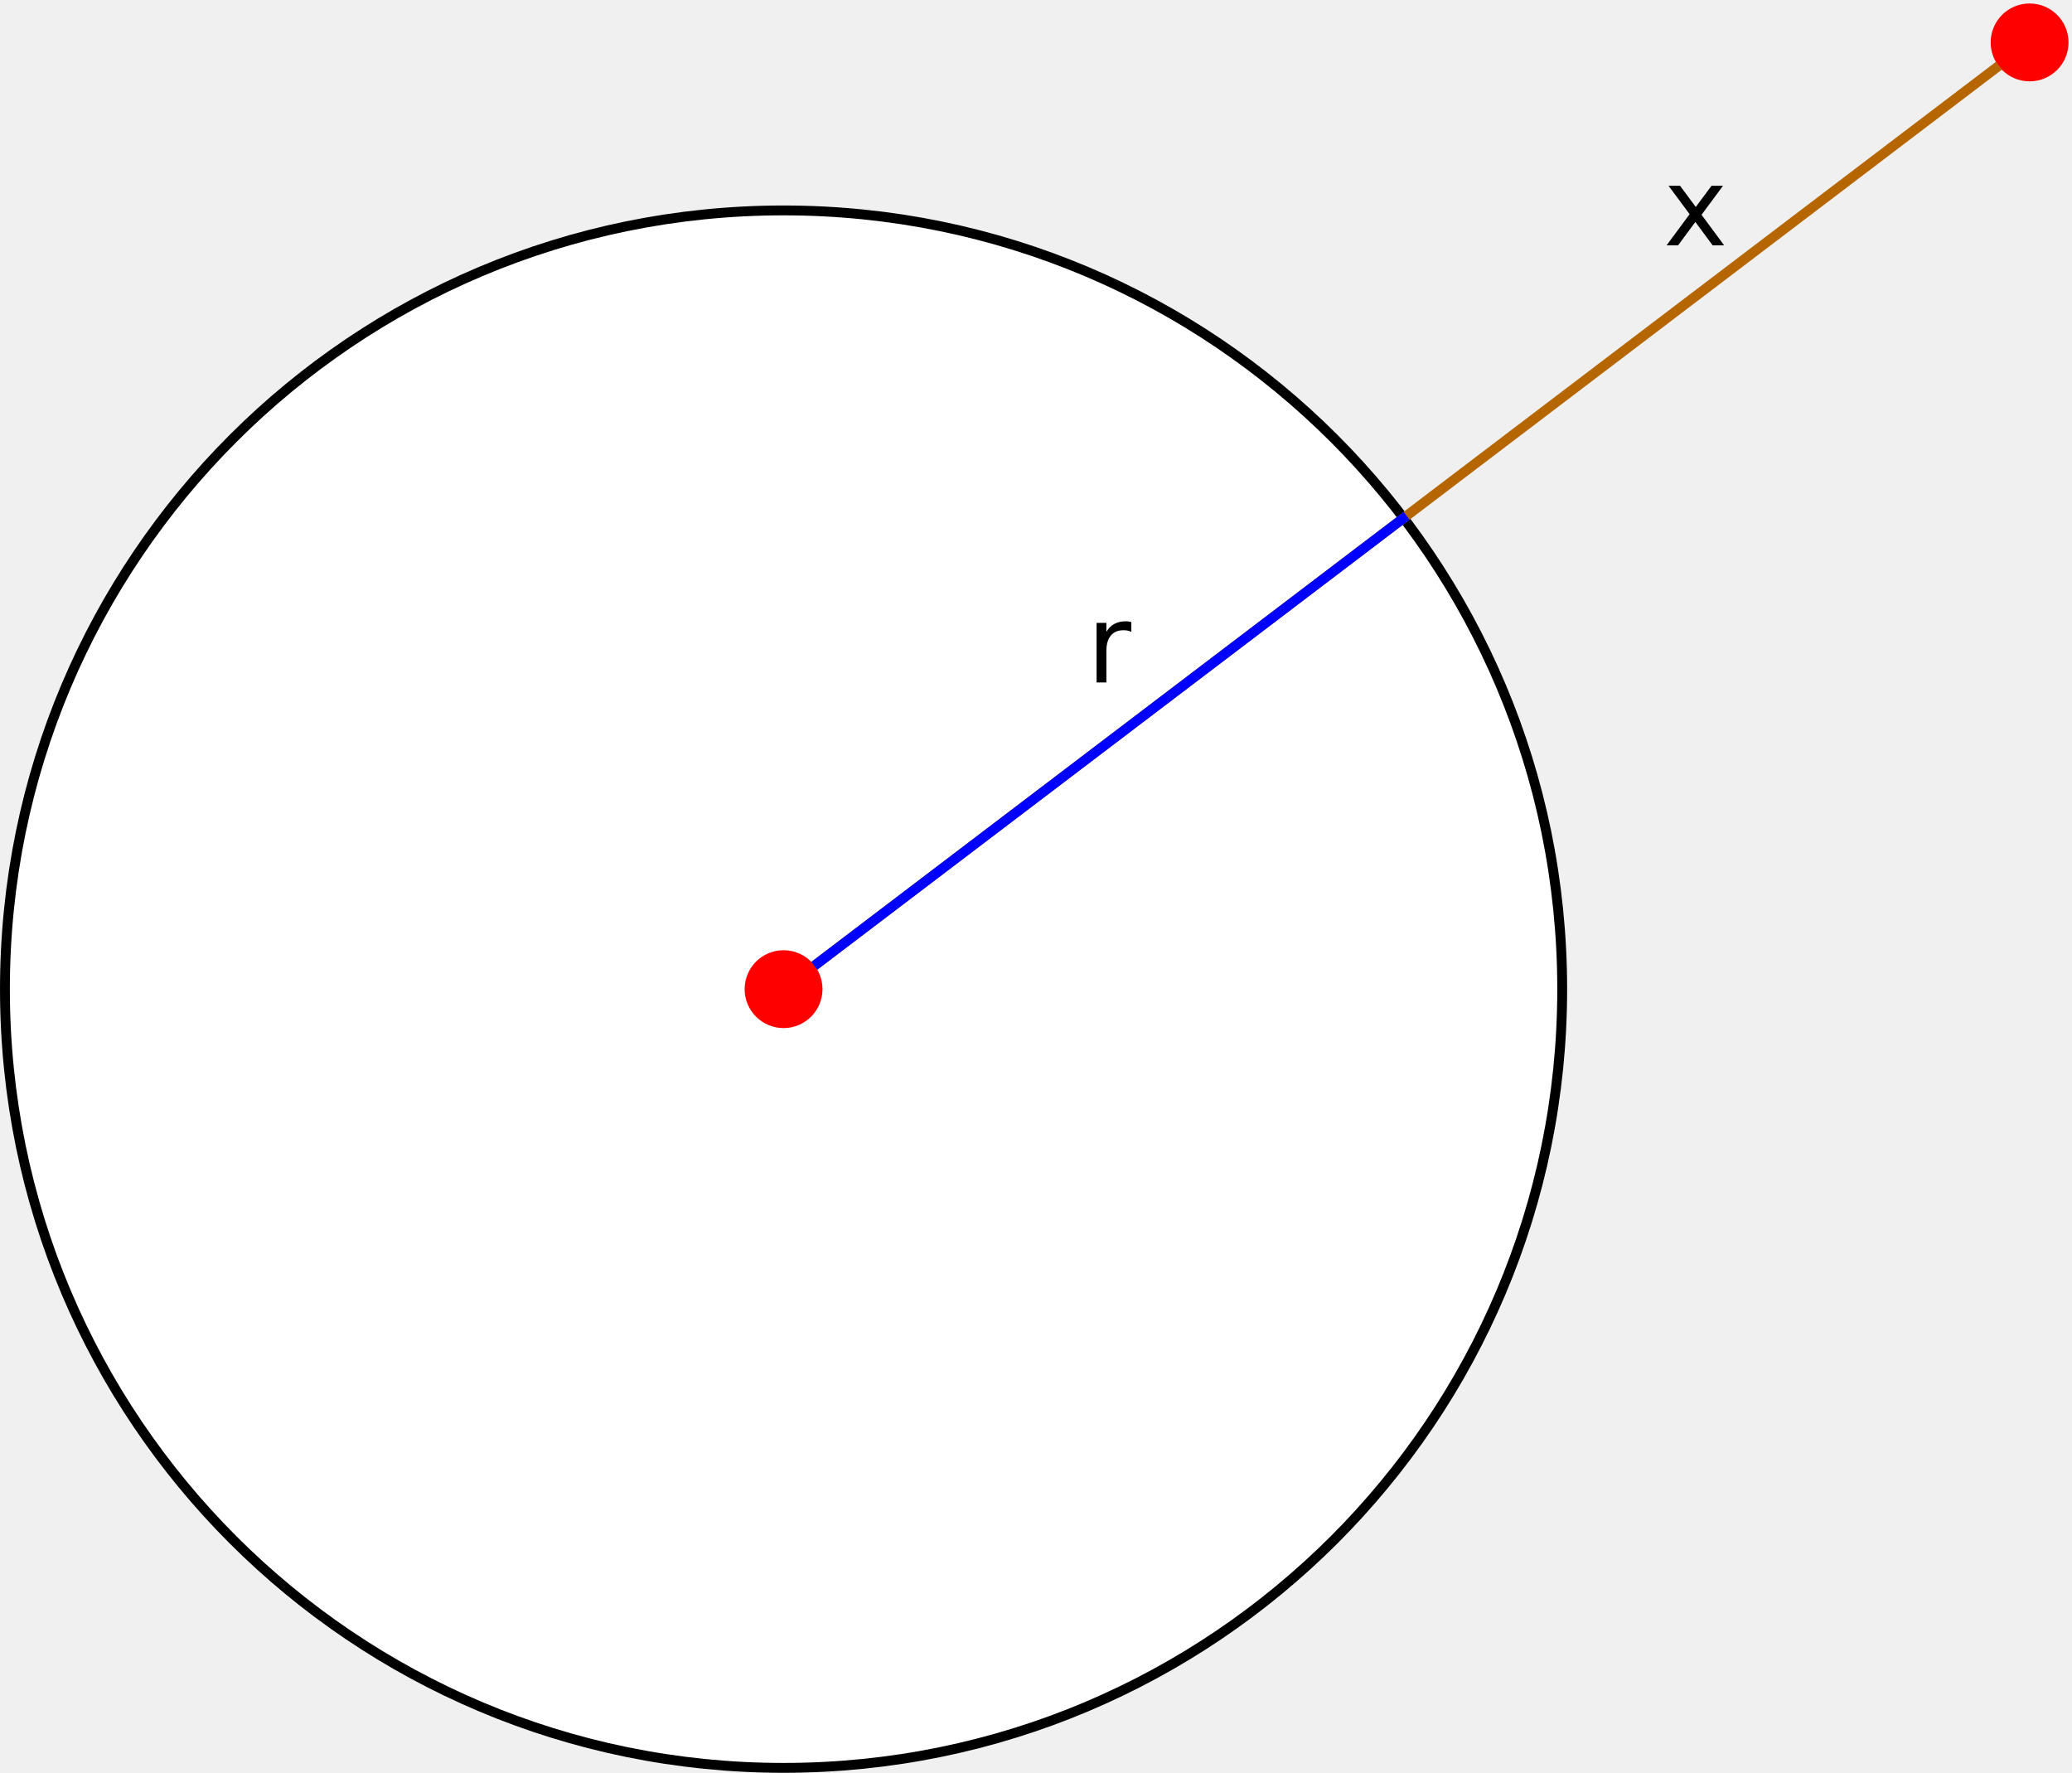
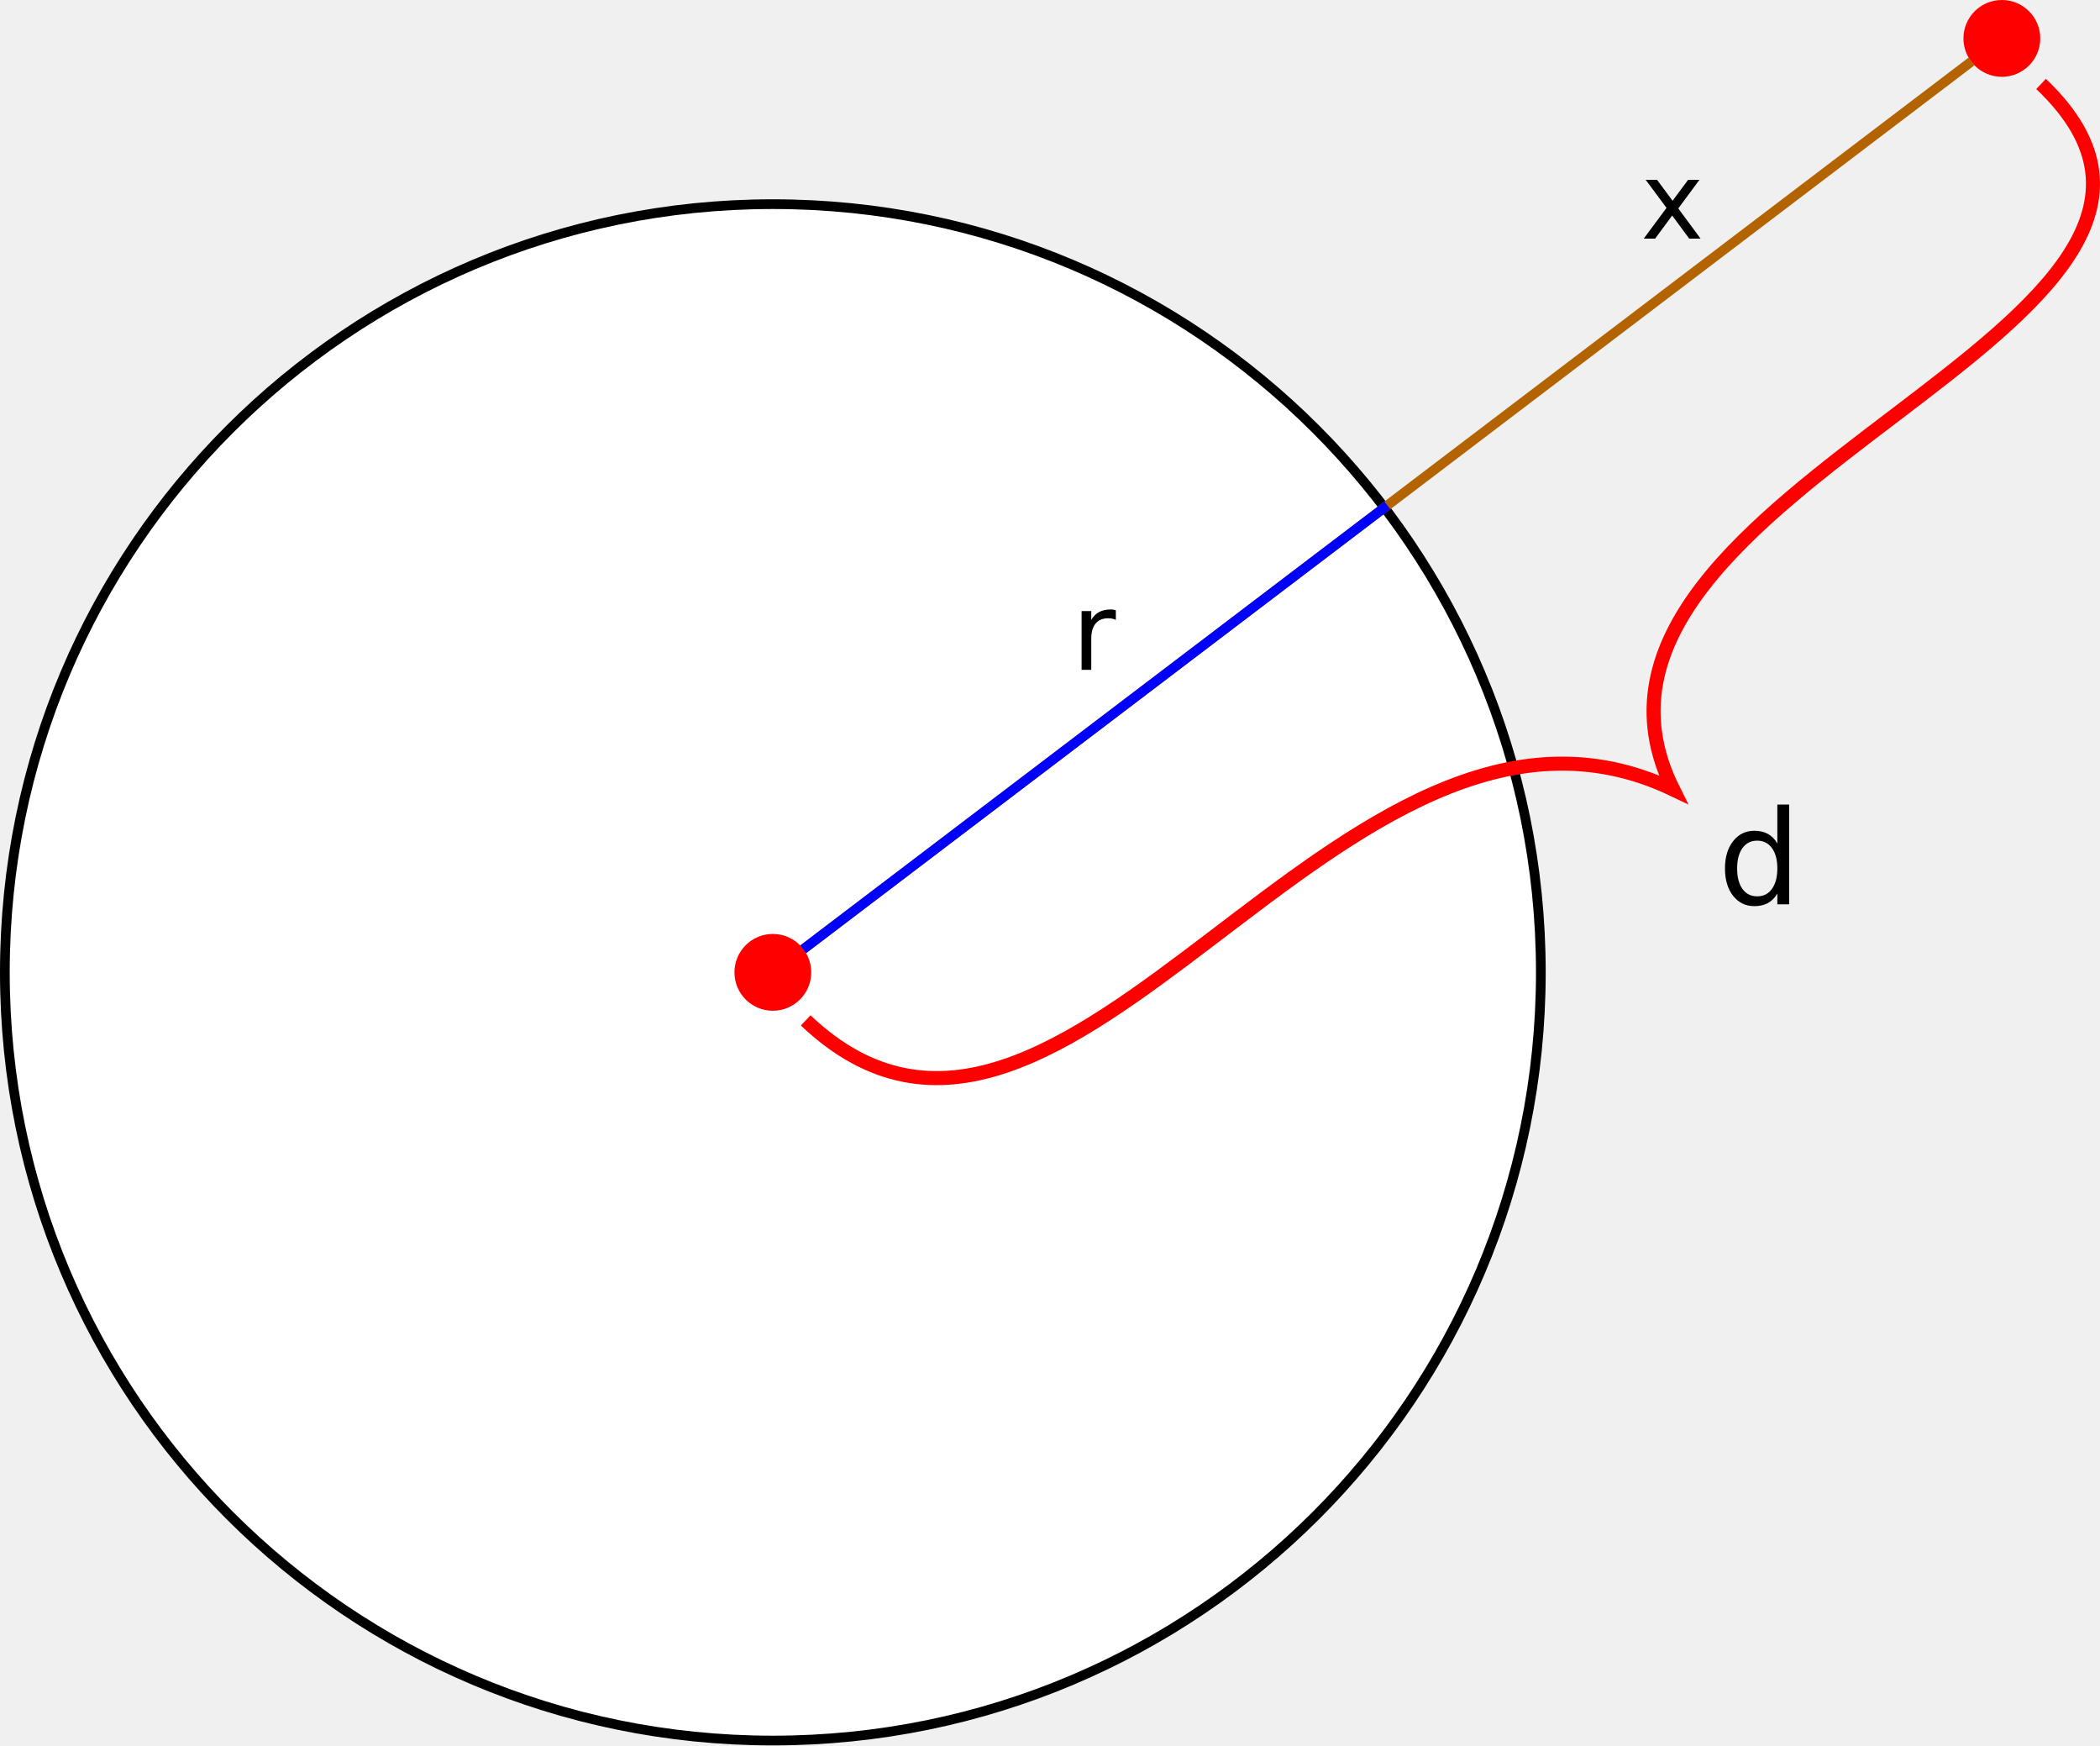
- <svg xmlns="http://www.w3.org/2000/svg" width="436pt" height="373pt" viewBox="0 0 436 373" version="1.1">
-   <g id="surface1">
-     <path style=" stroke:none;fill-rule:nonzero;fill:rgb(100%,100%,100%);fill-opacity:1;" d="M 328.727 208.117 C 328.727 298.605 255.371 371.961 164.883 371.961 C 74.395 371.961 1.039 298.605 1.039 208.117 C 1.039 117.629 74.395 44.273 164.883 44.273 C 255.371 44.273 328.727 117.629 328.727 208.117 " />
-     <path style="fill:none;stroke-width:20.74;stroke-linecap:butt;stroke-linejoin:miter;stroke:rgb(0%,0%,0%);stroke-opacity:1;stroke-miterlimit:10;" d="M 3287.266 1648.828 C 3287.266 743.945 2553.711 10.391 1648.828 10.391 C 743.945 10.391 10.391 743.945 10.391 1648.828 C 10.391 2553.711 743.945 3287.266 1648.828 3287.266 C 2553.711 3287.266 3287.266 2553.711 3287.266 1648.828 Z M 3287.266 1648.828 " transform="matrix(0.1,0,0,-0.1,0,373)" />
-     <path style=" stroke:none;fill-rule:nonzero;fill:rgb(100%,0%,0%);fill-opacity:1;" d="M 172.035 208.117 C 172.035 212.07 168.832 215.273 164.883 215.273 C 160.93 215.273 157.727 212.07 157.727 208.117 C 157.727 204.168 160.93 200.965 164.883 200.965 C 168.832 200.965 172.035 204.168 172.035 208.117 " />
-     <path style="fill:none;stroke-width:20.74;stroke-linecap:butt;stroke-linejoin:miter;stroke:rgb(100%,0%,0%);stroke-opacity:1;stroke-miterlimit:10;" d="M 1720.352 1648.828 C 1720.352 1609.297 1688.32 1577.266 1648.828 1577.266 C 1609.297 1577.266 1577.266 1609.297 1577.266 1648.828 C 1577.266 1688.32 1609.297 1720.352 1648.828 1720.352 C 1688.32 1720.352 1720.352 1688.32 1720.352 1648.828 Z M 1720.352 1648.828 " transform="matrix(0.1,0,0,-0.1,0,373)" />
-     <path style=" stroke:none;fill-rule:nonzero;fill:rgb(100%,0%,0%);fill-opacity:1;" d="M 434.234 8.926 C 434.234 12.879 431.027 16.078 427.078 16.078 C 423.125 16.078 419.922 12.879 419.922 8.926 C 419.922 4.973 423.125 1.77 427.078 1.77 C 431.027 1.77 434.234 4.973 434.234 8.926 " />
-     <path style="fill:none;stroke-width:20.74;stroke-linecap:butt;stroke-linejoin:miter;stroke:rgb(100%,0%,0%);stroke-opacity:1;stroke-miterlimit:10;" d="M 4342.344 3640.742 C 4342.344 3601.211 4310.273 3569.219 4270.781 3569.219 C 4231.25 3569.219 4199.219 3601.211 4199.219 3640.742 C 4199.219 3680.273 4231.25 3712.305 4270.781 3712.305 C 4310.273 3712.305 4342.344 3680.273 4342.344 3640.742 Z M 4342.344 3640.742 " transform="matrix(0.1,0,0,-0.1,0,373)" />
-     <path style="fill:none;stroke-width:20.74;stroke-linecap:butt;stroke-linejoin:miter;stroke:rgb(70.897%,39.989%,0%);stroke-opacity:1;stroke-miterlimit:10;" d="M 1713.477 1697.93 L 4206.133 3591.641 " transform="matrix(0.1,0,0,-0.1,0,373)" />
-     <path style="fill:none;stroke-width:20.74;stroke-linecap:butt;stroke-linejoin:miter;stroke:rgb(0%,0%,100%);stroke-opacity:1;stroke-miterlimit:10;" d="M 1713.477 1697.93 L 2959.805 2644.766 " transform="matrix(0.1,0,0,-0.1,0,373)" />
-     <path style=" stroke:none;fill-rule:nonzero;fill:rgb(0%,0%,0%);fill-opacity:1;" d="M 238.062 132.945 C 237.836 132.828 237.582 132.742 237.312 132.688 C 237.039 132.633 236.742 132.602 236.414 132.602 C 235.254 132.602 234.363 132.977 233.742 133.727 C 233.121 134.477 232.812 135.551 232.812 136.953 L 232.812 143.594 L 230.75 143.594 L 230.75 131.059 L 232.812 131.059 L 232.812 132.945 C 233.242 132.191 233.805 131.633 234.492 131.266 C 235.188 130.898 236.027 130.715 237.016 130.715 C 237.156 130.715 237.312 130.73 237.48 130.758 C 237.652 130.785 237.844 130.828 238.055 130.887 L 238.062 132.945 " />
-     <path style=" stroke:none;fill-rule:nonzero;fill:rgb(0%,0%,0%);fill-opacity:1;" d="M 362.566 39.086 L 358.047 45.188 L 362.801 51.621 L 360.379 51.621 L 356.746 46.699 L 353.109 51.621 L 350.688 51.621 L 355.539 45.066 L 351.102 39.086 L 353.523 39.086 L 356.832 43.551 L 360.145 39.086 L 362.566 39.086 " />
+ <svg xmlns="http://www.w3.org/2000/svg" width="448.016pt" height="372.265pt" viewBox="0 0 448.016 372.265" version="1.1" id="svg23">
+   <defs id="defs27" />
+   <g id="surface1" transform="translate(-0.00207253,-0.7325412)">
+     <path style="fill:#ffffff;fill-opacity:1;fill-rule:nonzero;stroke:none" d="m 328.727,208.117 c 0,90.488 -73.355,163.844 -163.844,163.844 -90.488,0 -163.844,-73.355 -163.844,-163.844 0,-90.488 73.355,-163.844 163.844,-163.844 90.488,0 163.844,73.355 163.844,163.844" id="path2" />
+     <path style="fill:none;stroke:#000000;stroke-width:20.74;stroke-linecap:butt;stroke-linejoin:miter;stroke-miterlimit:10;stroke-opacity:1" d="m 3287.266,1648.828 c 0,-904.883 -733.555,-1638.437 -1638.438,-1638.437 -904.883,0 -1638.437,733.555 -1638.437,1638.437 0,904.883 733.555,1638.438 1638.437,1638.438 904.883,0 1638.438,-733.555 1638.438,-1638.438 z m 0,0" transform="matrix(0.1,0,0,-0.1,0,373)" id="path4" />
+     <path style="fill:#ff0000;fill-opacity:1;fill-rule:nonzero;stroke:none" d="m 172.035,208.117 c 0,3.953 -3.203,7.156 -7.152,7.156 -3.953,0 -7.156,-3.203 -7.156,-7.156 0,-3.949 3.203,-7.152 7.156,-7.152 3.949,0 7.152,3.203 7.152,7.152" id="path6" />
+     <path style="fill:none;stroke:#ff0000;stroke-width:20.74;stroke-linecap:butt;stroke-linejoin:miter;stroke-miterlimit:10;stroke-opacity:1" d="m 1720.352,1648.828 c 0,-39.531 -32.031,-71.562 -71.523,-71.562 -39.531,0 -71.562,32.031 -71.562,71.562 0,39.492 32.031,71.523 71.562,71.523 39.492,0 71.523,-32.031 71.523,-71.523 z m 0,0" transform="matrix(0.1,0,0,-0.1,0,373)" id="path8" />
+     <path style="fill:#ff0000;fill-opacity:1;fill-rule:nonzero;stroke:none" d="m 434.234,8.926 c 0,3.953 -3.207,7.152 -7.156,7.152 -3.953,0 -7.156,-3.199 -7.156,-7.152 0,-3.953 3.203,-7.156 7.156,-7.156 3.949,0 7.156,3.203 7.156,7.156" id="path10" />
+     <path style="fill:none;stroke:#ff0000;stroke-width:20.74;stroke-linecap:butt;stroke-linejoin:miter;stroke-miterlimit:10;stroke-opacity:1" d="m 4342.344,3640.742 c 0,-39.531 -32.07,-71.523 -71.562,-71.523 -39.531,0 -71.562,31.992 -71.562,71.523 0,39.531 32.031,71.562 71.562,71.562 39.492,0 71.562,-32.031 71.562,-71.562 z m 0,0" transform="matrix(0.1,0,0,-0.1,0,373)" id="path12" />
+     <path style="fill:none;stroke:#b36300;stroke-width:20.74;stroke-linecap:butt;stroke-linejoin:miter;stroke-miterlimit:10;stroke-opacity:1" d="M 1713.477,1697.93 4206.133,3591.641" transform="matrix(0.1,0,0,-0.1,0,373)" id="path14" />
+     <path style="fill:none;stroke:#0000ff;stroke-width:20.74;stroke-linecap:butt;stroke-linejoin:miter;stroke-miterlimit:10;stroke-opacity:1" d="m 1713.477,1697.93 1246.328,946.836" transform="matrix(0.1,0,0,-0.1,0,373)" id="path16" />
+     <path style="fill:#000000;fill-opacity:1;fill-rule:nonzero;stroke:none" d="m 238.062,132.945 c -0.227,-0.117 -0.48,-0.203 -0.75,-0.258 -0.273,-0.055 -0.57,-0.086 -0.898,-0.086 -1.16,0 -2.051,0.375 -2.672,1.125 -0.621,0.75 -0.93,1.824 -0.93,3.227 v 6.641 H 230.75 v -12.535 h 2.062 v 1.887 c 0.43,-0.754 0.992,-1.312 1.68,-1.68 0.695,-0.367 1.535,-0.551 2.523,-0.551 0.141,0 0.297,0.016 0.465,0.043 0.172,0.027 0.363,0.07 0.574,0.129 l 0.008,2.059" id="path18" />
+     <path style="fill:#000000;fill-opacity:1;fill-rule:nonzero;stroke:none" d="m 362.566,39.086 -4.52,6.102 4.754,6.434 h -2.422 l -3.633,-4.922 -3.637,4.922 h -2.422 l 4.852,-6.555 -4.438,-5.98 h 2.422 l 3.309,4.465 3.312,-4.465 h 2.422" id="path20" />
  </g>
+   <path style="fill:none;stroke:#ff0000;stroke-width:2.997;stroke-linecap:butt;stroke-linejoin:miter;stroke-miterlimit:4;stroke-dasharray:none;stroke-opacity:1" d="M 171.886,217.634 C 227.448,270.376 285.907,134.486 356.95,168.37 324.879,104.013 489.776,69.481 435.442,17.905" id="path877" />
+   <text xml:space="preserve" style="font-size:28px;line-height:1.25;font-family:'DejaVu Sans';-inkscape-font-specification:'DejaVu Sans';letter-spacing:0px;word-spacing:0px;stroke-width:0.75" x="366.459" y="192.877" id="text3008">
+     <tspan id="tspan3006" style="stroke-width:0.75" x="366.459" y="192.877">d</tspan>
+   </text>
</svg>
